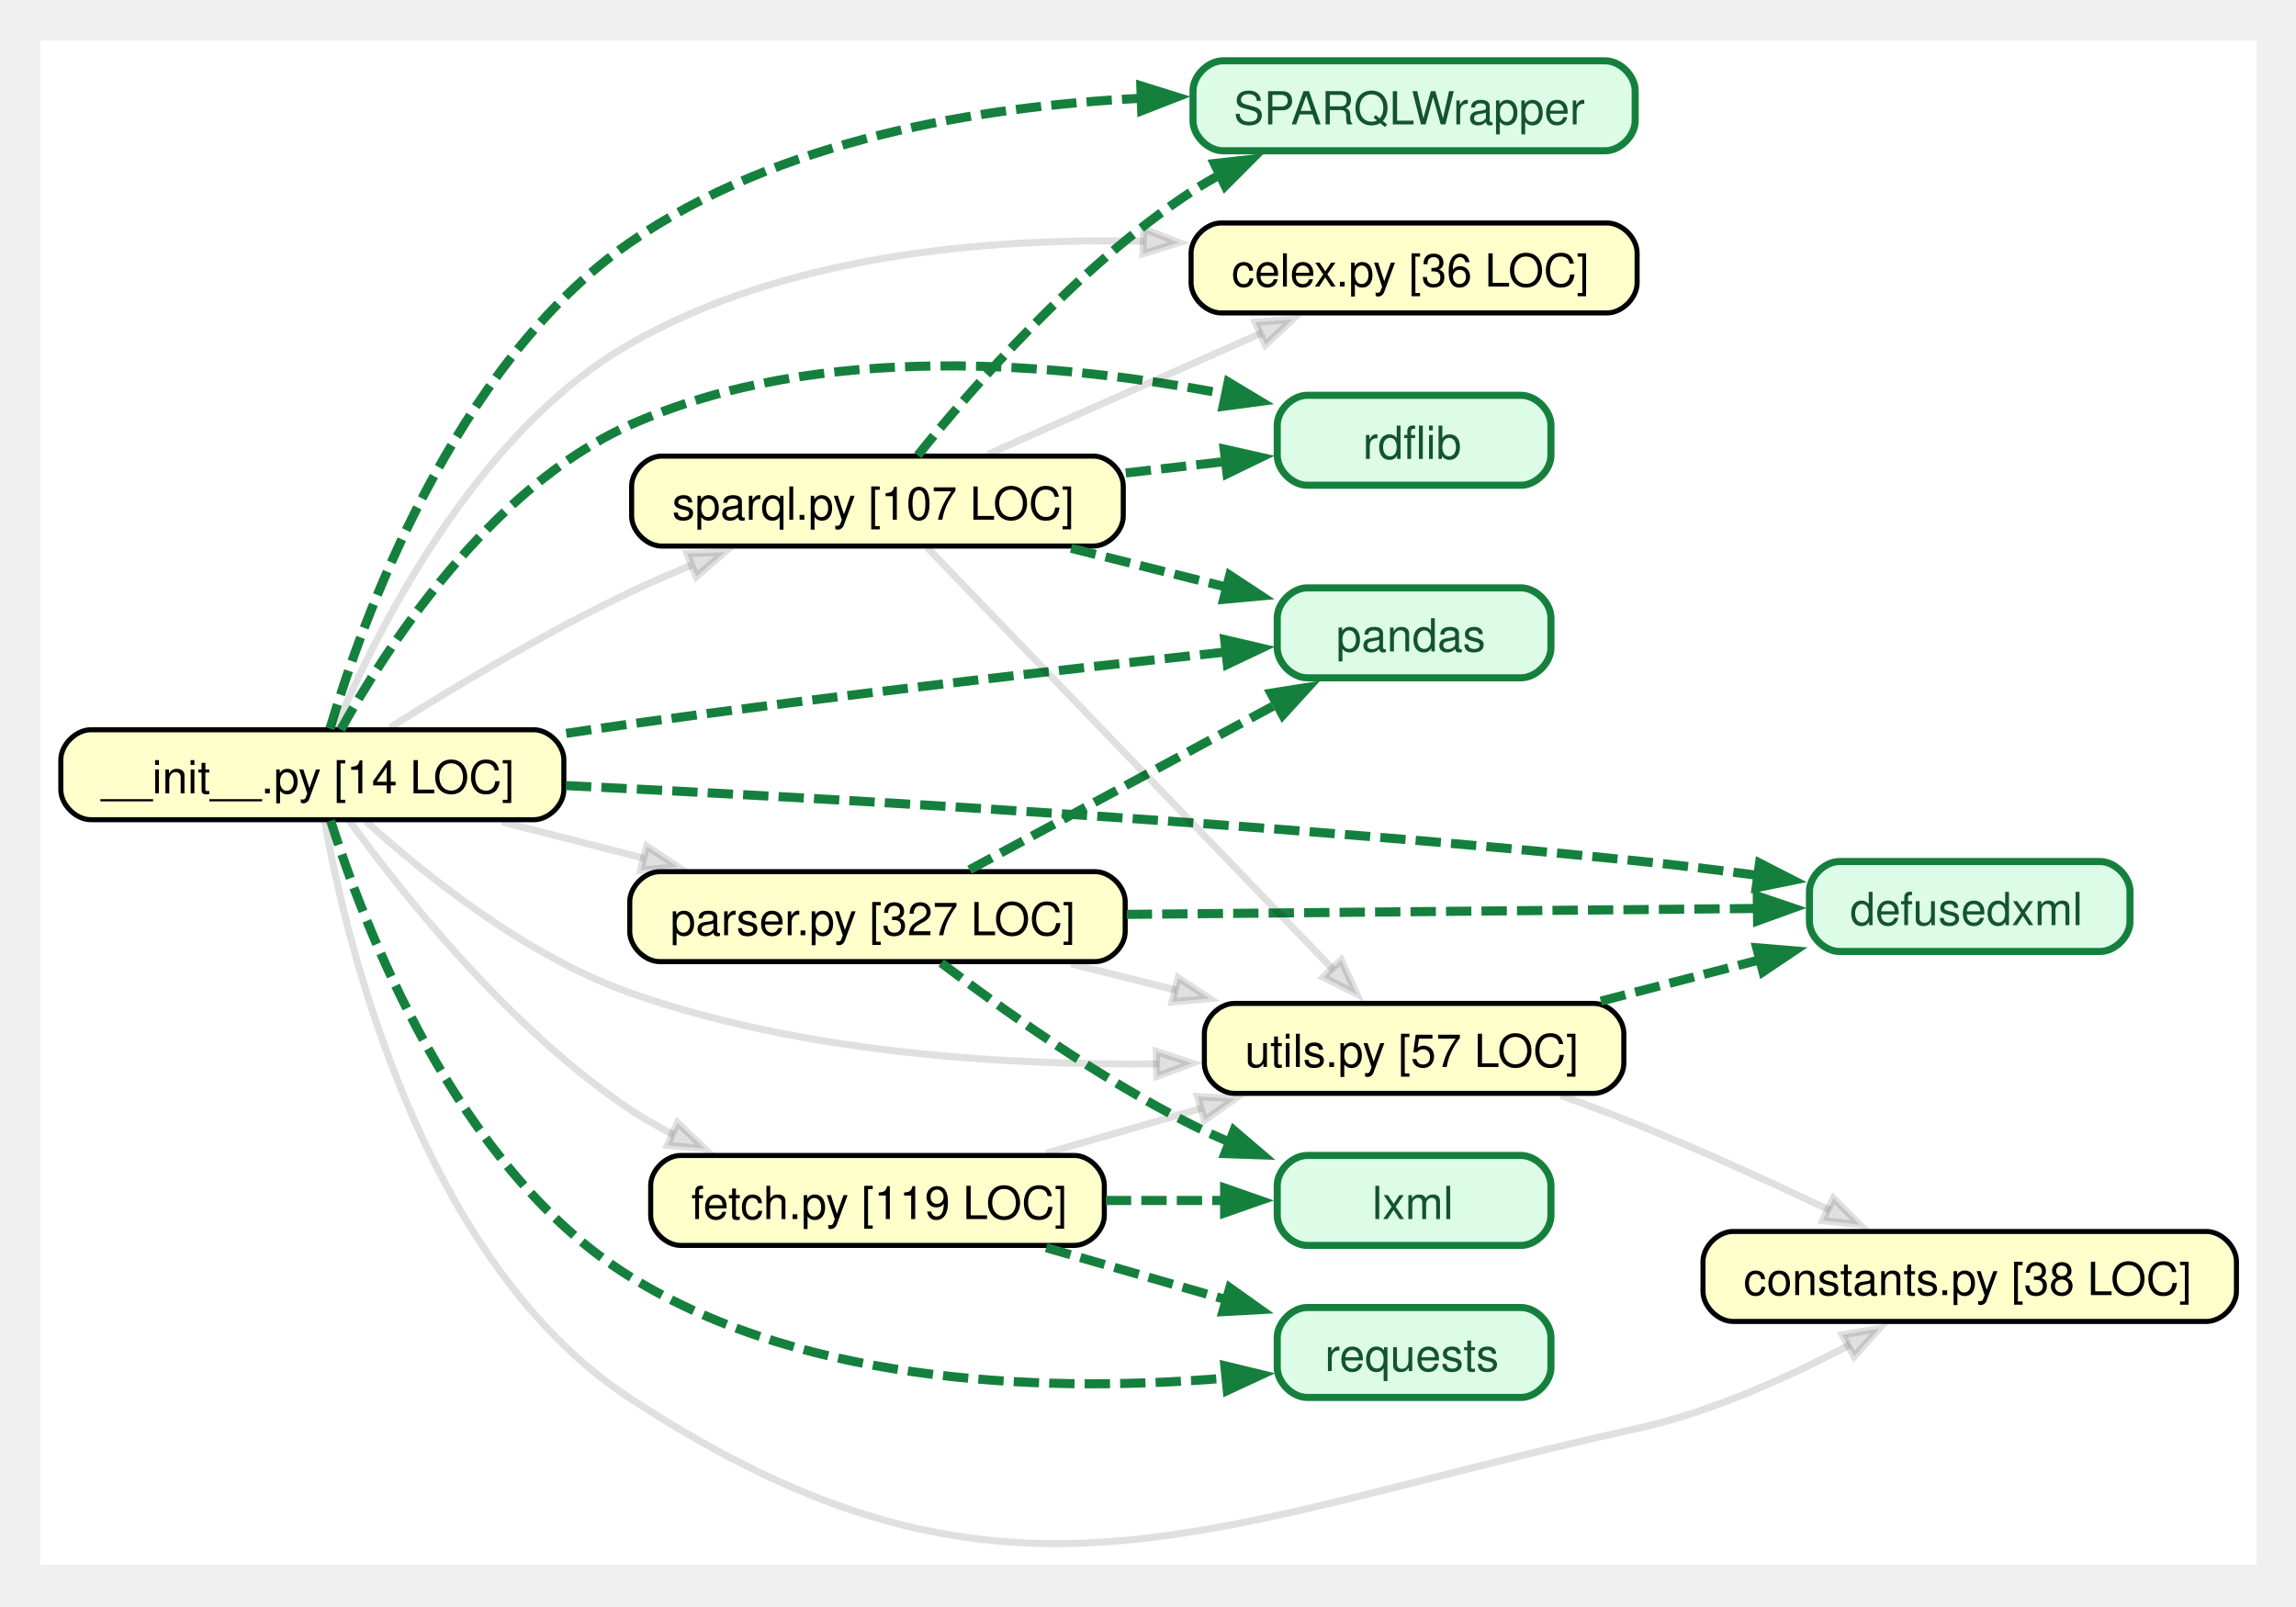
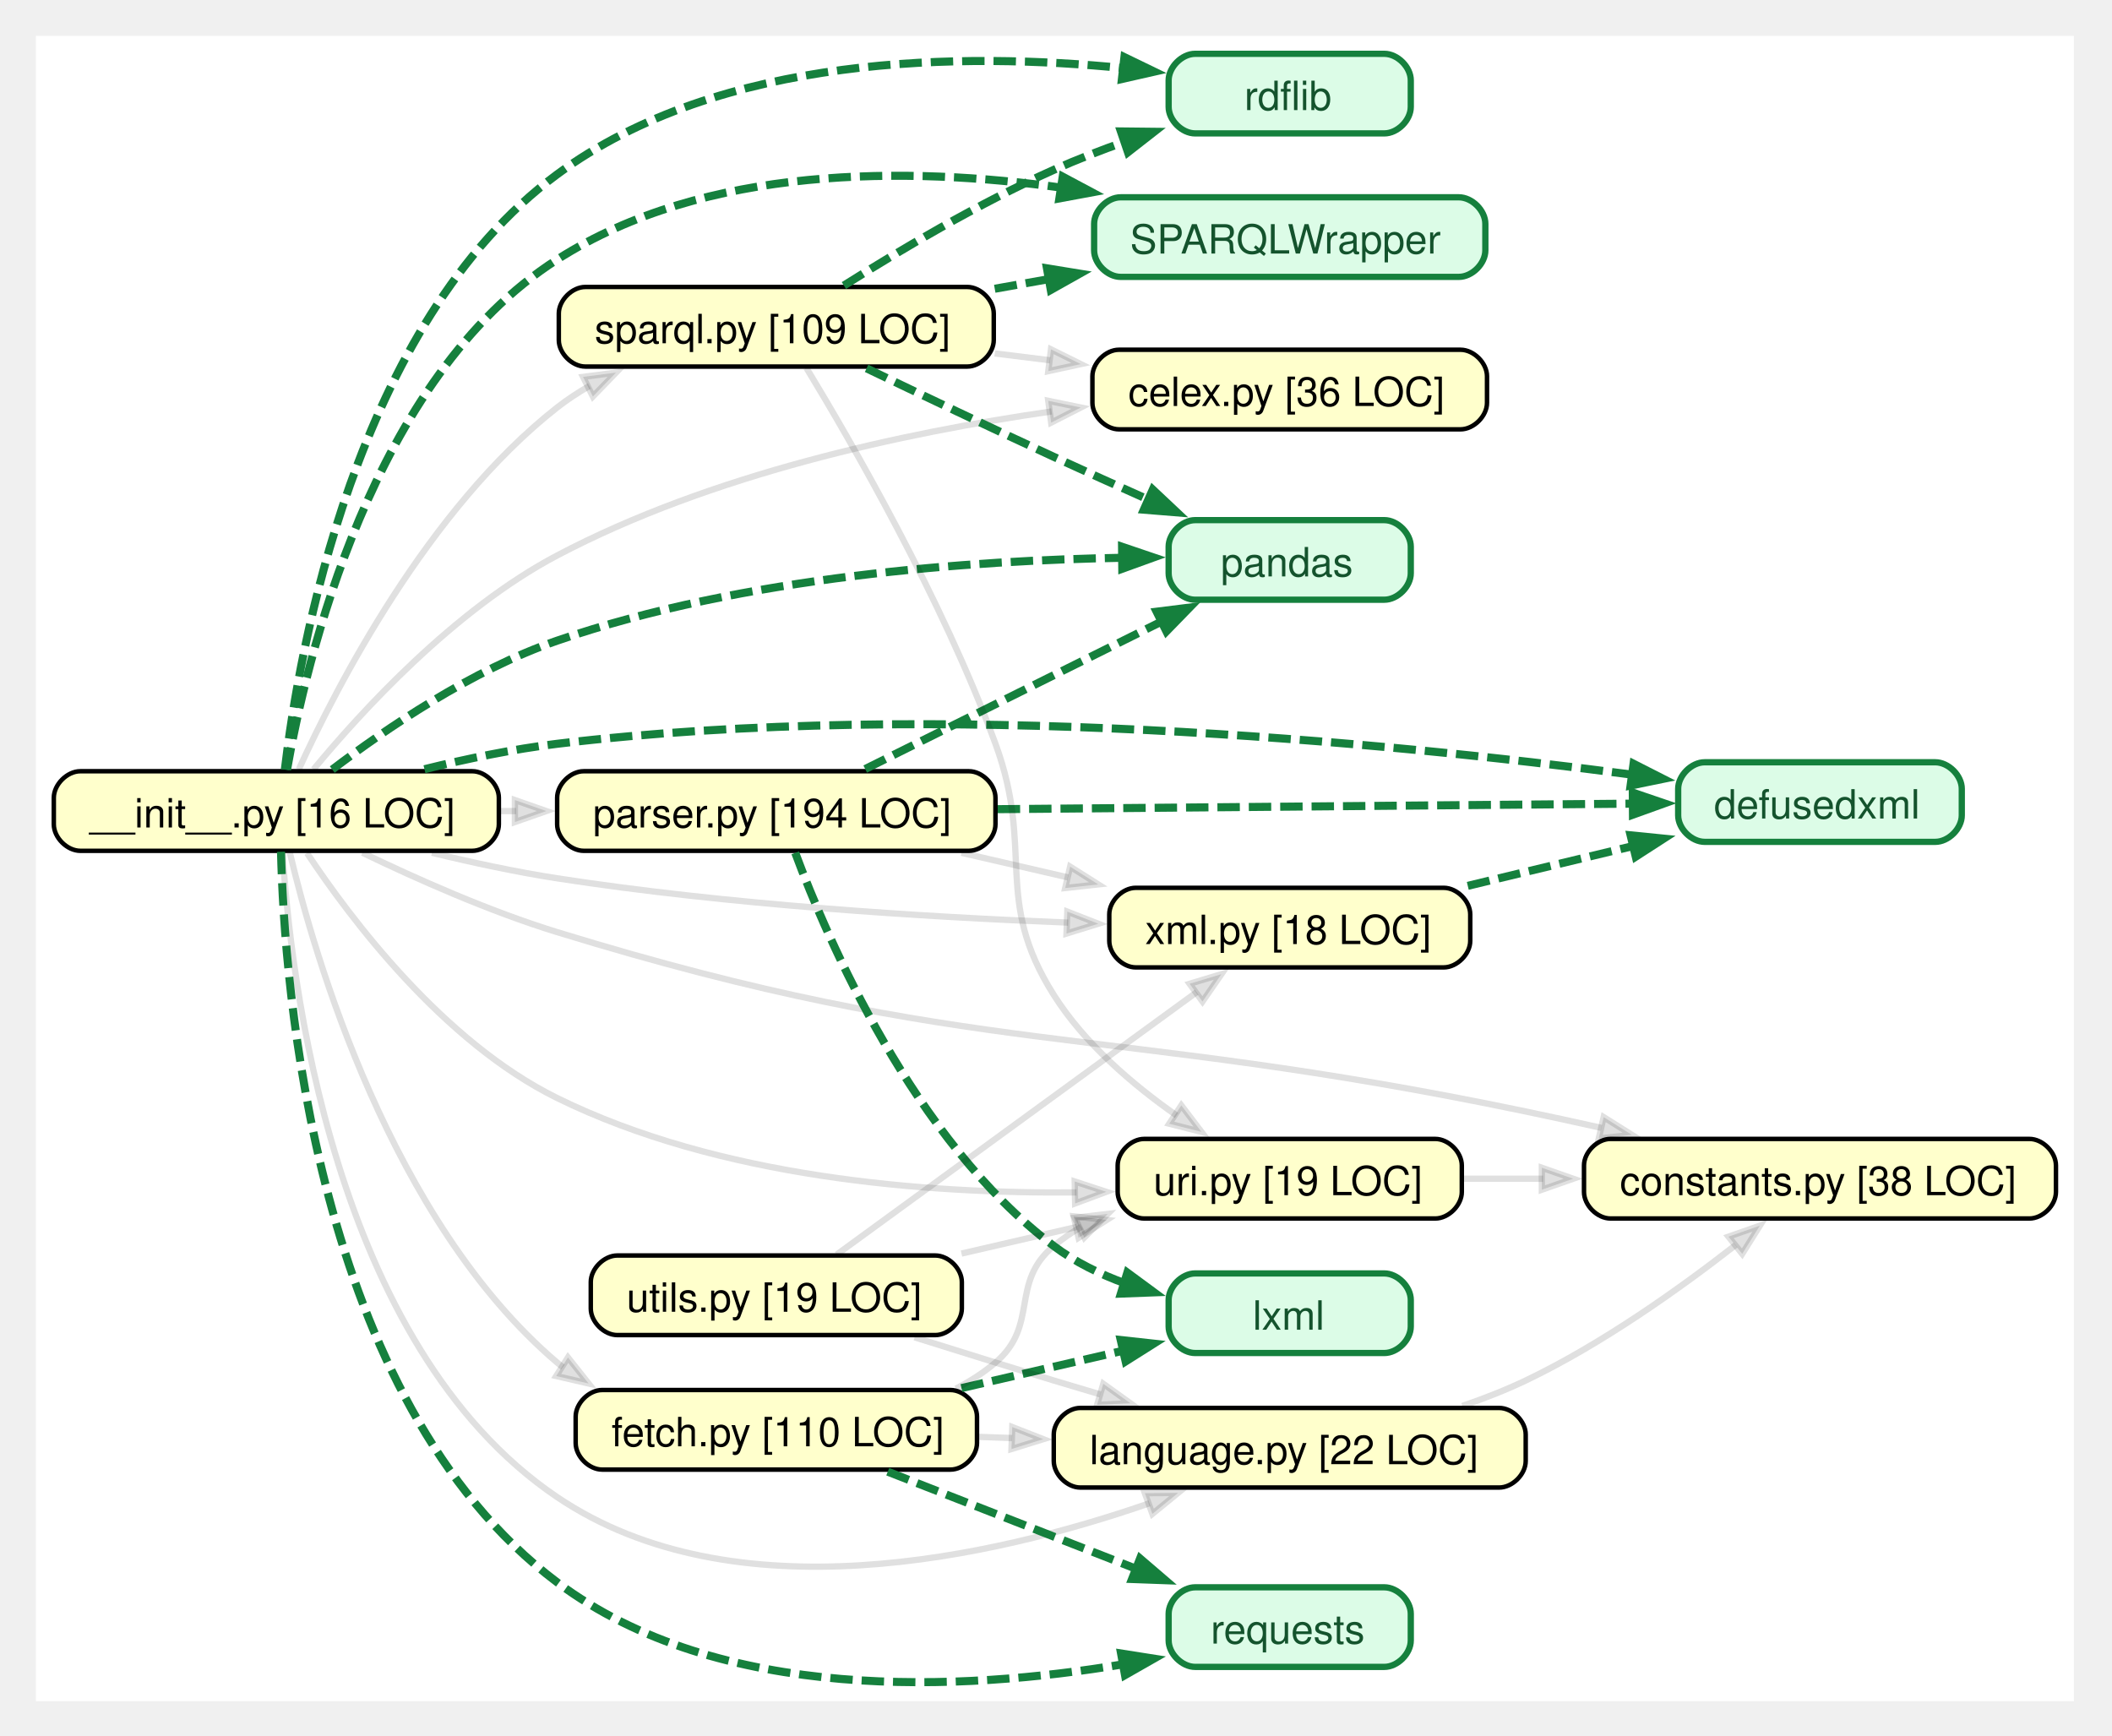
- <svg xmlns="http://www.w3.org/2000/svg" xmlns:xlink="http://www.w3.org/1999/xlink" width="453pt" height="317pt" viewBox="-8.00 -8.00 453.00 317.00">
-   <g id="graph0" class="graph" transform="scale(1 1) rotate(0) translate(4 296.75)">
-     <polygon fill="white" stroke="none" points="-4,4 -4,-296.75 433.25,-296.75 433.25,4 -4,4" />
+ <svg xmlns="http://www.w3.org/2000/svg" xmlns:xlink="http://www.w3.org/1999/xlink" width="471pt" height="387pt" viewBox="-8.00 -8.00 471.00 387.00">
+   <g id="graph0" class="graph" transform="scale(1 1) rotate(0) translate(4 367.4)">
+     <polygon fill="white" stroke="none" points="-4,4 -4,-367.4 450.5,-367.4 450.5,4 -4,4" />
    <g id="node1" class="node">
      <g id="a_node1">
-         <a xlink:title="__init__.py [14 LOC]">
-           <path fill="#ffffcc" stroke="black" d="M93.33,-160.75C93.33,-160.75 5.92,-160.75 5.92,-160.75 2.96,-160.75 0,-157.79 0,-154.83 0,-154.83 0,-148.91 0,-148.91 0,-145.96 2.96,-143 5.92,-143 5.92,-143 93.33,-143 93.33,-143 96.29,-143 99.25,-145.96 99.25,-148.91 99.25,-148.91 99.25,-154.83 99.25,-154.83 99.25,-157.79 96.29,-160.75 93.33,-160.75" />
-           <text xml:space="preserve" text-anchor="start" x="8" y="-148.2" font-family="Helvetica,sans-Serif" font-size="9.00">__init__.py [14 LOC]</text>
+         <a xlink:title="__init__.py [16 LOC]">
+           <path fill="#ffffcc" stroke="black" d="M93.33,-203.4C93.33,-203.4 5.92,-203.4 5.92,-203.4 2.96,-203.4 0,-200.44 0,-197.48 0,-197.48 0,-191.56 0,-191.56 0,-188.6 2.96,-185.65 5.92,-185.65 5.92,-185.65 93.33,-185.65 93.33,-185.65 96.29,-185.65 99.25,-188.6 99.25,-191.56 99.25,-191.56 99.25,-197.48 99.25,-197.48 99.25,-200.44 96.29,-203.4 93.33,-203.4" />
+           <text xml:space="preserve" text-anchor="start" x="8" y="-190.85" font-family="Helvetica,sans-Serif" font-size="9.00">__init__.py [16 LOC]</text>
        </a>
      </g>
    </g>
    <g id="node2" class="node">
      <g id="a_node2">
        <a xlink:href="SPARQLWrapper" xlink:title="SPARQLWrapper">
-           <path fill="#dcfce7" stroke="#15803d" stroke-width="1.4" d="M304.71,-292.75C304.71,-292.75 229.29,-292.75 229.29,-292.75 226.33,-292.75 223.38,-289.79 223.38,-286.83 223.38,-286.83 223.38,-280.91 223.38,-280.91 223.38,-277.96 226.33,-275 229.29,-275 229.29,-275 304.71,-275 304.71,-275 307.67,-275 310.62,-277.96 310.62,-280.91 310.62,-280.91 310.62,-286.83 310.62,-286.83 310.62,-289.79 307.67,-292.75 304.71,-292.75" />
-           <text xml:space="preserve" text-anchor="start" x="231.38" y="-280.2" font-family="Helvetica,sans-Serif" font-size="9.00" fill="#14532d">SPARQLWrapper</text>
+           <path fill="#dcfce7" stroke="#15803d" stroke-width="1.4" d="M313.33,-331.4C313.33,-331.4 237.92,-331.4 237.92,-331.4 234.96,-331.4 232,-328.44 232,-325.48 232,-325.48 232,-319.56 232,-319.56 232,-316.6 234.96,-313.65 237.92,-313.65 237.92,-313.65 313.33,-313.65 313.33,-313.65 316.29,-313.65 319.25,-316.6 319.25,-319.56 319.25,-319.56 319.25,-325.48 319.25,-325.48 319.25,-328.44 316.29,-331.4 313.33,-331.4" />
+           <text xml:space="preserve" text-anchor="start" x="240" y="-318.85" font-family="Helvetica,sans-Serif" font-size="9.00" fill="#14532d">SPARQLWrapper</text>
        </a>
      </g>
    </g>
    <g id="edge1" class="edge">
-       <path fill="none" stroke="#15803d" stroke-width="1.8" stroke-dasharray="5,2" d="M53.1,-160.97C59.27,-181.73 77.35,-232.64 112.25,-256.87 141.6,-277.25 181.51,-283.8 213.31,-285.36" />
-       <polygon fill="#15803d" stroke="#15803d" stroke-width="1.8" points="213.09,-287.81 220.17,-285.6 213.26,-282.91 213.09,-287.81" />
+       <path fill="none" stroke="#15803d" stroke-width="1.8" stroke-dasharray="5,2" d="M52.01,-203.73C56.15,-227.53 70.79,-291.03 112.25,-317.52 145.38,-338.69 190.57,-338.29 224.87,-333.53" />
+       <polygon fill="#15803d" stroke="#15803d" stroke-width="1.8" points="225,-335.99 231.54,-332.5 224.25,-331.15 225,-335.99" />
    </g>
    <g id="node3" class="node">
      <g id="a_node3">
        <a xlink:href="celex" xlink:title="celex.py [36 LOC]">
-           <path fill="#ffffcc" stroke="black" d="M305.08,-260.75C305.08,-260.75 228.92,-260.75 228.92,-260.75 225.96,-260.75 223,-257.79 223,-254.83 223,-254.83 223,-248.91 223,-248.91 223,-245.96 225.96,-243 228.92,-243 228.92,-243 305.08,-243 305.08,-243 308.04,-243 311,-245.96 311,-248.91 311,-248.91 311,-254.83 311,-254.83 311,-257.79 308.04,-260.75 305.08,-260.75" />
-           <text xml:space="preserve" text-anchor="start" x="231" y="-248.2" font-family="Helvetica,sans-Serif" font-size="9.00">celex.py [36 LOC]</text>
+           <path fill="#ffffcc" stroke="black" d="M313.71,-297.4C313.71,-297.4 237.54,-297.4 237.54,-297.4 234.58,-297.4 231.62,-294.44 231.62,-291.48 231.62,-291.48 231.62,-285.56 231.62,-285.56 231.62,-282.6 234.58,-279.65 237.54,-279.65 237.54,-279.65 313.71,-279.65 313.71,-279.65 316.67,-279.65 319.62,-282.6 319.62,-285.56 319.62,-285.56 319.62,-291.48 319.62,-291.48 319.62,-294.44 316.67,-297.4 313.71,-297.4" />
+           <text xml:space="preserve" text-anchor="start" x="239.62" y="-284.85" font-family="Helvetica,sans-Serif" font-size="9.00">celex.py [36 LOC]</text>
        </a>
      </g>
    </g>
    <g id="edge2" class="edge">
-       <path fill="none" stroke="#000000" stroke-width="1.4" stroke-opacity="0.122" d="M54.2,-161.04C61.8,-179.13 81.41,-219.2 112.25,-236.87 142.75,-254.35 182.32,-257.86 213.68,-257.13" />
-       <polygon fill="#000000" fill-opacity="0.122" stroke="#000000" stroke-width="1.4" stroke-opacity="0.122" points="213.68,-259.58 220.59,-256.88 213.5,-254.68 213.68,-259.58" />
+       <path fill="none" stroke="#000000" stroke-width="1.4" stroke-opacity="0.122" d="M57.91,-203.8C68.47,-216.59 89.3,-239.42 112.25,-251.52 146.53,-269.59 189.42,-278.89 222.51,-283.64" />
+       <polygon fill="#000000" fill-opacity="0.122" stroke="#000000" stroke-width="1.4" stroke-opacity="0.122" points="221.77,-286.01 229.03,-284.52 222.42,-281.15 221.77,-286.01" />
    </g>
    <g id="node4" class="node">
      <g id="a_node4">
        <a xlink:href="constants" xlink:title="constants.py [38 LOC]">
-           <path fill="#ffffcc" stroke="black" d="M423.33,-61.75C423.33,-61.75 329.92,-61.75 329.92,-61.75 326.96,-61.75 324,-58.79 324,-55.83 324,-55.83 324,-49.91 324,-49.91 324,-46.96 326.96,-44 329.92,-44 329.92,-44 423.33,-44 423.33,-44 426.29,-44 429.25,-46.96 429.25,-49.91 429.25,-49.91 429.25,-55.83 429.25,-55.83 429.25,-58.79 426.29,-61.75 423.33,-61.75" />
-           <text xml:space="preserve" text-anchor="start" x="332" y="-49.2" font-family="Helvetica,sans-Serif" font-size="9.00">constants.py [38 LOC]</text>
+           <path fill="#ffffcc" stroke="black" d="M440.58,-121.4C440.58,-121.4 347.17,-121.4 347.17,-121.4 344.21,-121.4 341.25,-118.44 341.25,-115.48 341.25,-115.48 341.25,-109.56 341.25,-109.56 341.25,-106.6 344.21,-103.65 347.17,-103.65 347.17,-103.65 440.58,-103.65 440.58,-103.65 443.54,-103.65 446.5,-106.6 446.5,-109.56 446.5,-109.56 446.5,-115.48 446.5,-115.48 446.5,-118.44 443.54,-121.4 440.58,-121.4" />
+           <text xml:space="preserve" text-anchor="start" x="349.25" y="-108.85" font-family="Helvetica,sans-Serif" font-size="9.00">constants.py [38 LOC]</text>
        </a>
      </g>
    </g>
    <g id="edge3" class="edge">
-       <path fill="none" stroke="#000000" stroke-width="1.4" stroke-opacity="0.122" d="M52.05,-142.72C56.27,-119.05 71.1,-55.85 112.25,-28.87 186.16,19.58 224.7,-3.82 311,-22.87 325.62,-26.1 340.87,-32.99 352.88,-39.35" />
-       <polygon fill="#000000" fill-opacity="0.122" stroke="#000000" stroke-width="1.4" stroke-opacity="0.122" points="351.46,-41.36 358.77,-42.59 353.82,-37.07 351.46,-41.36" />
+       <path fill="none" stroke="#000000" stroke-width="1.4" stroke-opacity="0.122" d="M68.81,-185.23C80.86,-179.41 97.18,-172.15 112.25,-167.52 205.58,-138.85 232.67,-147.45 328.25,-127.52 333.73,-126.38 339.45,-125.13 345.13,-123.86" />
+       <polygon fill="#000000" fill-opacity="0.122" stroke="#000000" stroke-width="1.4" stroke-opacity="0.122" points="345.63,-126.26 351.91,-122.32 344.54,-121.48 345.63,-126.26" />
    </g>
    <g id="node5" class="node">
      <g id="a_node5">
        <a xlink:href="defusedxml" xlink:title="defusedxml">
-           <path fill="#dcfce7" stroke="#15803d" stroke-width="1.4" d="M402.33,-134.75C402.33,-134.75 350.92,-134.75 350.92,-134.75 347.96,-134.75 345,-131.79 345,-128.83 345,-128.83 345,-122.91 345,-122.91 345,-119.96 347.96,-117 350.92,-117 350.92,-117 402.33,-117 402.33,-117 405.29,-117 408.25,-119.96 408.25,-122.91 408.25,-122.91 408.25,-128.83 408.25,-128.83 408.25,-131.79 405.29,-134.75 402.33,-134.75" />
-           <text xml:space="preserve" text-anchor="start" x="353" y="-122.2" font-family="Helvetica,sans-Serif" font-size="9.00" fill="#14532d">defusedxml</text>
+           <path fill="#dcfce7" stroke="#15803d" stroke-width="1.4" d="M419.58,-205.4C419.58,-205.4 368.17,-205.4 368.17,-205.4 365.21,-205.4 362.25,-202.44 362.25,-199.48 362.25,-199.48 362.25,-193.56 362.25,-193.56 362.25,-190.6 365.21,-187.65 368.17,-187.65 368.17,-187.65 419.58,-187.65 419.58,-187.65 422.54,-187.65 425.5,-190.6 425.5,-193.56 425.5,-193.56 425.5,-199.48 425.5,-199.48 425.5,-202.44 422.54,-205.4 419.58,-205.4" />
+           <text xml:space="preserve" text-anchor="start" x="370.25" y="-192.85" font-family="Helvetica,sans-Serif" font-size="9.00" fill="#14532d">defusedxml</text>
        </a>
      </g>
    </g>
    <g id="edge4" class="edge">
-       <path fill="none" stroke="#15803d" stroke-width="1.8" stroke-dasharray="5,2" d="M99.66,-149.74C152.07,-147.22 237.54,-142.38 311,-134.87 318.77,-134.08 327.05,-133.06 334.99,-131.99" />
-       <polygon fill="#15803d" stroke="#15803d" stroke-width="1.8" points="335.16,-134.44 341.76,-131.06 334.49,-129.59 335.16,-134.44" />
+       <path fill="none" stroke="#15803d" stroke-width="1.8" stroke-dasharray="5,2" d="M82.66,-203.85C92.11,-206.19 102.52,-208.35 112.25,-209.52 197.22,-219.71 297.54,-209.83 352.26,-202.6" />
+       <polygon fill="#15803d" stroke="#15803d" stroke-width="1.8" points="352.3,-205.06 358.91,-201.7 351.64,-200.21 352.3,-205.06" />
    </g>
    <g id="node6" class="node">
      <g id="a_node6">
-         <a xlink:href="fetch" xlink:title="fetch.py [119 LOC]">
-           <path fill="#ffffcc" stroke="black" d="M199.96,-76.75C199.96,-76.75 122.29,-76.75 122.29,-76.75 119.33,-76.75 116.38,-73.79 116.38,-70.83 116.38,-70.83 116.38,-64.91 116.38,-64.91 116.38,-61.96 119.33,-59 122.29,-59 122.29,-59 199.96,-59 199.96,-59 202.92,-59 205.88,-61.96 205.88,-64.91 205.88,-64.91 205.88,-70.83 205.88,-70.83 205.88,-73.79 202.92,-76.75 199.96,-76.75" />
-           <text xml:space="preserve" text-anchor="start" x="124.38" y="-64.2" font-family="Helvetica,sans-Serif" font-size="9.00">fetch.py [119 LOC]</text>
+         <a xlink:href="fetch" xlink:title="fetch.py [110 LOC]">
+           <path fill="#ffffcc" stroke="black" d="M199.96,-65.4C199.96,-65.4 122.29,-65.4 122.29,-65.4 119.33,-65.4 116.38,-62.44 116.38,-59.48 116.38,-59.48 116.38,-53.56 116.38,-53.56 116.38,-50.6 119.33,-47.65 122.29,-47.65 122.29,-47.65 199.96,-47.65 199.96,-47.65 202.92,-47.65 205.88,-50.6 205.88,-53.56 205.88,-53.56 205.88,-59.48 205.88,-59.48 205.88,-62.44 202.92,-65.4 199.96,-65.4" />
+           <text xml:space="preserve" text-anchor="start" x="124.38" y="-52.85" font-family="Helvetica,sans-Serif" font-size="9.00">fetch.py [110 LOC]</text>
        </a>
      </g>
    </g>
    <g id="edge5" class="edge">
-       <path fill="none" stroke="#000000" stroke-width="1.4" stroke-opacity="0.122" d="M56.82,-142.95C66.93,-128.99 88.28,-101.91 112.25,-85.87 114.96,-84.06 117.87,-82.4 120.87,-80.89" />
-       <polygon fill="#000000" fill-opacity="0.122" stroke="#000000" stroke-width="1.4" stroke-opacity="0.122" points="121.68,-83.21 127.03,-78.08 119.65,-78.75 121.68,-83.21" />
+       <path fill="none" stroke="#000000" stroke-width="1.4" stroke-opacity="0.122" d="M52.63,-185.27C58.04,-162.45 75.14,-103.1 112.25,-71.52 112.66,-71.17 113.09,-70.82 113.52,-70.49" />
+       <polygon fill="#000000" fill-opacity="0.122" stroke="#000000" stroke-width="1.4" stroke-opacity="0.122" points="114.66,-72.66 119.27,-66.85 112.04,-68.52 114.66,-72.66" />
+     </g>
+     <g id="node7" class="node">
+       <g id="a_node7">
+         <a xlink:href="language" xlink:title="language.py [22 LOC]">
+           <path fill="#ffffcc" stroke="black" d="M322.33,-61.4C322.33,-61.4 228.92,-61.4 228.92,-61.4 225.96,-61.4 223,-58.44 223,-55.48 223,-55.48 223,-49.56 223,-49.56 223,-46.6 225.96,-43.65 228.92,-43.65 228.92,-43.65 322.33,-43.65 322.33,-43.65 325.29,-43.65 328.25,-46.6 328.25,-49.56 328.25,-49.56 328.25,-55.48 328.25,-55.48 328.25,-58.44 325.29,-61.4 322.33,-61.4" />
+           <text xml:space="preserve" text-anchor="start" x="231" y="-48.85" font-family="Helvetica,sans-Serif" font-size="9.00">language.py [22 LOC]</text>
+         </a>
+       </g>
+     </g>
+     <g id="edge6" class="edge">
+       <path fill="none" stroke="#000000" stroke-width="1.4" stroke-opacity="0.122" d="M51,-185.53C52.69,-158.13 61.94,-75.5 112.25,-41.52 151.65,-14.92 209.39,-28.03 244.35,-40.15" />
+       <polygon fill="#000000" fill-opacity="0.122" stroke="#000000" stroke-width="1.4" stroke-opacity="0.122" points="243.32,-42.38 250.73,-42.46 244.99,-37.77 243.32,-42.38" />
+     </g>
+     <g id="node9" class="node">
+       <g id="a_node9">
+         <a xlink:href="pandas" xlink:title="pandas">
+           <path fill="#dcfce7" stroke="#15803d" stroke-width="1.4" d="M296.71,-259.4C296.71,-259.4 254.54,-259.4 254.54,-259.4 251.58,-259.4 248.62,-256.44 248.62,-253.48 248.62,-253.48 248.62,-247.56 248.62,-247.56 248.62,-244.6 251.58,-241.65 254.54,-241.65 254.54,-241.65 296.71,-241.65 296.71,-241.65 299.67,-241.65 302.62,-244.6 302.62,-247.56 302.62,-247.56 302.62,-253.48 302.62,-253.48 302.62,-256.44 299.67,-259.4 296.71,-259.4" />
+           <text xml:space="preserve" text-anchor="start" x="260.25" y="-246.85" font-family="Helvetica,sans-Serif" font-size="9.00" fill="#14532d">pandas</text>
+         </a>
+       </g>
+     </g>
+     <g id="edge7" class="edge">
+       <path fill="none" stroke="#15803d" stroke-width="1.8" stroke-dasharray="5,2" d="M62.1,-203.78C73.92,-212.77 93.23,-225.98 112.25,-232.52 153.99,-246.89 204.99,-250.44 238.57,-251.01" />
+       <polygon fill="#15803d" stroke="#15803d" stroke-width="1.8" points="238.23,-253.46 245.25,-251.08 238.28,-248.56 238.23,-253.46" />
+     </g>
+     <g id="node10" class="node">
+       <g id="a_node10">
+         <a xlink:href="parser" xlink:title="parser.py [194 LOC]">
+           <path fill="#ffffcc" stroke="black" d="M204.08,-203.4C204.08,-203.4 118.17,-203.4 118.17,-203.4 115.21,-203.4 112.25,-200.44 112.25,-197.48 112.25,-197.48 112.25,-191.56 112.25,-191.56 112.25,-188.6 115.21,-185.65 118.17,-185.65 118.17,-185.65 204.08,-185.65 204.08,-185.65 207.04,-185.65 210,-188.6 210,-191.56 210,-191.56 210,-197.48 210,-197.48 210,-200.44 207.04,-203.4 204.08,-203.4" />
+           <text xml:space="preserve" text-anchor="start" x="120.25" y="-190.85" font-family="Helvetica,sans-Serif" font-size="9.00">parser.py [194 LOC]</text>
+         </a>
+       </g>
+     </g>
+     <g id="edge8" class="edge">
+       <path fill="none" stroke="#000000" stroke-width="1.4" stroke-opacity="0.122" d="M99.61,-194.52C100.76,-194.52 101.92,-194.52 103.08,-194.52" />
+       <polygon fill="#000000" fill-opacity="0.122" stroke="#000000" stroke-width="1.4" stroke-opacity="0.122" points="102.83,-196.97 109.83,-194.52 102.83,-192.07 102.83,-196.97" />
+     </g>
+     <g id="node11" class="node">
+       <g id="a_node11">
+         <a xlink:href="rdflib" xlink:title="rdflib">
+           <path fill="#dcfce7" stroke="#15803d" stroke-width="1.4" d="M296.71,-363.4C296.71,-363.4 254.54,-363.4 254.54,-363.4 251.58,-363.4 248.62,-360.44 248.62,-357.48 248.62,-357.48 248.62,-351.56 248.62,-351.56 248.62,-348.6 251.58,-345.65 254.54,-345.65 254.54,-345.65 296.71,-345.65 296.71,-345.65 299.67,-345.65 302.62,-348.6 302.62,-351.56 302.62,-351.56 302.62,-357.48 302.62,-357.48 302.62,-360.44 299.67,-363.4 296.71,-363.4" />
+           <text xml:space="preserve" text-anchor="start" x="265.5" y="-350.85" font-family="Helvetica,sans-Serif" font-size="9.00" fill="#14532d">rdflib</text>
+         </a>
+       </g>
+     </g>
+     <g id="edge9" class="edge">
+       <path fill="none" stroke="#15803d" stroke-width="1.8" stroke-dasharray="5,2" d="M51.52,-203.75C54.58,-229.63 67.06,-303.16 112.25,-336.52 148.75,-363.47 203.03,-363.77 238.63,-360.2" />
+       <polygon fill="#15803d" stroke="#15803d" stroke-width="1.8" points="238.76,-362.65 245.43,-359.42 238.2,-357.78 238.76,-362.65" />
+     </g>
+     <g id="node12" class="node">
+       <g id="a_node12">
+         <a xlink:href="requests" xlink:title="requests">
+           <path fill="#dcfce7" stroke="#15803d" stroke-width="1.4" d="M296.71,-21.4C296.71,-21.4 254.54,-21.4 254.54,-21.4 251.58,-21.4 248.62,-18.44 248.62,-15.48 248.62,-15.48 248.62,-9.56 248.62,-9.56 248.62,-6.6 251.58,-3.65 254.54,-3.65 254.54,-3.65 296.71,-3.65 296.71,-3.65 299.67,-3.65 302.62,-6.6 302.62,-9.56 302.62,-9.56 302.62,-15.48 302.62,-15.48 302.62,-18.44 299.67,-21.4 296.71,-21.4" />
+           <text xml:space="preserve" text-anchor="start" x="258" y="-8.85" font-family="Helvetica,sans-Serif" font-size="9.00" fill="#14532d">requests</text>
+         </a>
+       </g>
+     </g>
+     <g id="edge10" class="edge">
+       <path fill="none" stroke="#15803d" stroke-width="1.8" stroke-dasharray="5,2" d="M50.67,-185.44C51.38,-156.09 57.97,-63.28 112.25,-22.52 148.38,4.61 202.75,1.74 238.47,-4.23" />
+       <polygon fill="#15803d" stroke="#15803d" stroke-width="1.8" points="238.01,-6.64 245.33,-5.49 238.89,-1.82 238.01,-6.64" />
+     </g>
+     <g id="node13" class="node">
+       <g id="a_node13">
+         <a xlink:href="sparql" xlink:title="sparql.py [109 LOC]">
+           <path fill="#ffffcc" stroke="black" d="M203.71,-311.4C203.71,-311.4 118.54,-311.4 118.54,-311.4 115.58,-311.4 112.62,-308.44 112.62,-305.48 112.62,-305.48 112.62,-299.56 112.62,-299.56 112.62,-296.6 115.58,-293.65 118.54,-293.65 118.54,-293.65 203.71,-293.65 203.71,-293.65 206.67,-293.65 209.62,-296.6 209.62,-299.56 209.62,-299.56 209.62,-305.48 209.62,-305.48 209.62,-308.44 206.67,-311.4 203.71,-311.4" />
+           <text xml:space="preserve" text-anchor="start" x="120.62" y="-298.85" font-family="Helvetica,sans-Serif" font-size="9.00">sparql.py [109 LOC]</text>
+         </a>
+       </g>
+     </g>
+     <g id="edge11" class="edge">
+       <path fill="none" stroke="#000000" stroke-width="1.4" stroke-opacity="0.122" d="M54.63,-203.81C62.86,-221.86 83.34,-261.85 112.25,-284.52 114.49,-286.27 116.91,-287.87 119.44,-289.32" />
+       <polygon fill="#000000" fill-opacity="0.122" stroke="#000000" stroke-width="1.4" stroke-opacity="0.122" points="118.03,-291.35 125.38,-292.3 120.22,-286.97 118.03,-291.35" />
+     </g>
+     <g id="node14" class="node">
+       <g id="a_node14">
+         <a xlink:href="uri" xlink:title="uri.py [19 LOC]">
+           <path fill="#ffffcc" stroke="black" d="M308.08,-121.4C308.08,-121.4 243.17,-121.4 243.17,-121.4 240.21,-121.4 237.25,-118.44 237.25,-115.48 237.25,-115.48 237.25,-109.56 237.25,-109.56 237.25,-106.6 240.21,-103.65 243.17,-103.65 243.17,-103.65 308.08,-103.65 308.08,-103.65 311.04,-103.65 314,-106.6 314,-109.56 314,-109.56 314,-115.48 314,-115.48 314,-118.44 311.04,-121.4 308.08,-121.4" />
+           <text xml:space="preserve" text-anchor="start" x="245.25" y="-108.85" font-family="Helvetica,sans-Serif" font-size="9.00">uri.py [19 LOC]</text>
+         </a>
+       </g>
+     </g>
+     <g id="edge12" class="edge">
+       <path fill="none" stroke="#000000" stroke-width="1.4" stroke-opacity="0.122" d="M56.46,-185.16C66.09,-170.63 86.79,-143.05 112.25,-130.52 148.34,-112.76 194.28,-109.15 228.08,-109.47" />
+       <polygon fill="#000000" fill-opacity="0.122" stroke="#000000" stroke-width="1.4" stroke-opacity="0.122" points="227.67,-111.91 234.71,-109.6 227.76,-107.01 227.67,-111.91" />
+     </g>
+     <g id="node16" class="node">
+       <g id="a_node16">
+         <a xlink:href="xml" xlink:title="xml.py [18 LOC]">
+           <path fill="#ffffcc" stroke="black" d="M309.96,-177.4C309.96,-177.4 241.29,-177.4 241.29,-177.4 238.33,-177.4 235.38,-174.44 235.38,-171.48 235.38,-171.48 235.38,-165.56 235.38,-165.56 235.38,-162.6 238.33,-159.65 241.29,-159.65 241.29,-159.65 309.96,-159.65 309.96,-159.65 312.92,-159.65 315.88,-162.6 315.88,-165.56 315.88,-165.56 315.88,-171.48 315.88,-171.48 315.88,-174.44 312.92,-177.4 309.96,-177.4" />
+           <text xml:space="preserve" text-anchor="start" x="243.38" y="-164.85" font-family="Helvetica,sans-Serif" font-size="9.00">xml.py [18 LOC]</text>
+         </a>
+       </g>
+     </g>
+     <g id="edge13" class="edge">
+       <path fill="none" stroke="#000000" stroke-width="1.4" stroke-opacity="0.122" d="M84.32,-185.22C93.33,-183.03 103.11,-180.93 112.25,-179.52 150.28,-173.65 193.8,-170.91 226.21,-169.64" />
+       <polygon fill="#000000" fill-opacity="0.122" stroke="#000000" stroke-width="1.4" stroke-opacity="0.122" points="226.02,-172.09 232.93,-169.39 225.84,-167.2 226.02,-172.09" />
+     </g>
+     <g id="edge14" class="edge">
+       <path fill="none" stroke="#000000" stroke-width="1.4" stroke-opacity="0.122" d="M206.27,-54.95C208.72,-54.86 211.21,-54.78 213.71,-54.69" />
+       <polygon fill="#000000" fill-opacity="0.122" stroke="#000000" stroke-width="1.4" stroke-opacity="0.122" points="213.75,-57.14 220.66,-54.44 213.57,-52.24 213.75,-57.14" />
    </g>
    <g id="node8" class="node">
      <g id="a_node8">
-         <a xlink:href="pandas" xlink:title="pandas">
-           <path fill="#dcfce7" stroke="#15803d" stroke-width="1.4" d="M288.08,-188.75C288.08,-188.75 245.92,-188.75 245.92,-188.75 242.96,-188.75 240,-185.79 240,-182.83 240,-182.83 240,-176.91 240,-176.91 240,-173.96 242.96,-171 245.92,-171 245.92,-171 288.08,-171 288.08,-171 291.04,-171 294,-173.96 294,-176.91 294,-176.91 294,-182.83 294,-182.83 294,-185.79 291.04,-188.75 288.08,-188.75" />
-           <text xml:space="preserve" text-anchor="start" x="251.62" y="-176.2" font-family="Helvetica,sans-Serif" font-size="9.00" fill="#14532d">pandas</text>
-         </a>
-       </g>
-     </g>
-     <g id="edge6" class="edge">
-       <path fill="none" stroke="#15803d" stroke-width="1.8" stroke-dasharray="5,2" d="M99.71,-160.04C103.94,-160.68 108.17,-161.3 112.25,-161.87 152.48,-167.49 198.8,-172.75 229.99,-176.11" />
-       <polygon fill="#15803d" stroke="#15803d" stroke-width="1.8" points="229.63,-178.54 236.86,-176.85 230.16,-173.67 229.63,-178.54" />
-     </g>
-     <g id="node9" class="node">
-       <g id="a_node9">
-         <a xlink:href="parser" xlink:title="parser.py [327 LOC]">
-           <path fill="#ffffcc" stroke="black" d="M204.08,-132.75C204.08,-132.75 118.17,-132.75 118.17,-132.75 115.21,-132.75 112.25,-129.79 112.25,-126.83 112.25,-126.83 112.25,-120.91 112.25,-120.91 112.25,-117.96 115.21,-115 118.17,-115 118.17,-115 204.08,-115 204.08,-115 207.04,-115 210,-117.96 210,-120.91 210,-120.91 210,-126.83 210,-126.83 210,-129.79 207.04,-132.75 204.08,-132.75" />
-           <text xml:space="preserve" text-anchor="start" x="120.25" y="-120.2" font-family="Helvetica,sans-Serif" font-size="9.00">parser.py [327 LOC]</text>
-         </a>
-       </g>
-     </g>
-     <g id="edge7" class="edge">
-       <path fill="none" stroke="#000000" stroke-width="1.4" stroke-opacity="0.122" d="M87.09,-142.55C96.04,-140.26 105.74,-137.78 115.05,-135.4" />
-       <polygon fill="#000000" fill-opacity="0.122" stroke="#000000" stroke-width="1.4" stroke-opacity="0.122" points="115.59,-137.79 121.77,-133.68 114.38,-133.04 115.59,-137.79" />
-     </g>
-     <g id="node10" class="node">
-       <g id="a_node10">
-         <a xlink:href="rdflib" xlink:title="rdflib">
-           <path fill="#dcfce7" stroke="#15803d" stroke-width="1.4" d="M288.08,-226.75C288.08,-226.75 245.92,-226.75 245.92,-226.75 242.96,-226.75 240,-223.79 240,-220.83 240,-220.83 240,-214.91 240,-214.91 240,-211.96 242.96,-209 245.92,-209 245.92,-209 288.08,-209 288.08,-209 291.04,-209 294,-211.96 294,-214.91 294,-214.91 294,-220.83 294,-220.83 294,-223.79 291.04,-226.75 288.08,-226.75" />
-           <text xml:space="preserve" text-anchor="start" x="256.88" y="-214.2" font-family="Helvetica,sans-Serif" font-size="9.00" fill="#14532d">rdflib</text>
-         </a>
-       </g>
-     </g>
-     <g id="edge8" class="edge">
-       <path fill="none" stroke="#15803d" stroke-width="1.8" stroke-dasharray="5,2" d="M55.25,-160.78C63.94,-176.44 84.4,-208.4 112.25,-220.87 149.68,-237.63 197.55,-233.2 229.85,-226.97" />
-       <polygon fill="#15803d" stroke="#15803d" stroke-width="1.8" points="230.32,-229.37 236.68,-225.55 229.33,-224.58 230.32,-229.37" />
-     </g>
-     <g id="node11" class="node">
-       <g id="a_node11">
-         <a xlink:href="requests" xlink:title="requests">
-           <path fill="#dcfce7" stroke="#15803d" stroke-width="1.4" d="M288.08,-46.75C288.08,-46.75 245.92,-46.75 245.92,-46.75 242.96,-46.75 240,-43.79 240,-40.83 240,-40.83 240,-34.91 240,-34.91 240,-31.96 242.96,-29 245.92,-29 245.92,-29 288.08,-29 288.08,-29 291.04,-29 294,-31.96 294,-34.91 294,-34.91 294,-40.83 294,-40.83 294,-43.79 291.04,-46.75 288.08,-46.75" />
-           <text xml:space="preserve" text-anchor="start" x="249.38" y="-34.2" font-family="Helvetica,sans-Serif" font-size="9.00" fill="#14532d">requests</text>
-         </a>
-       </g>
-     </g>
-     <g id="edge9" class="edge">
-       <path fill="none" stroke="#15803d" stroke-width="1.8" stroke-dasharray="5,2" d="M53.24,-142.8C59.59,-122.64 77.85,-74.23 112.25,-52.87 147.82,-30.79 197.17,-30.06 230.28,-32.85" />
-       <polygon fill="#15803d" stroke="#15803d" stroke-width="1.8" points="229.66,-35.25 236.87,-33.5 230.14,-30.38 229.66,-35.25" />
-     </g>
-     <g id="node12" class="node">
-       <g id="a_node12">
-         <a xlink:href="sparql" xlink:title="sparql.py [107 LOC]">
-           <path fill="#ffffcc" stroke="black" d="M203.71,-214.75C203.71,-214.75 118.54,-214.75 118.54,-214.75 115.58,-214.75 112.62,-211.79 112.62,-208.83 112.62,-208.83 112.62,-202.91 112.62,-202.91 112.62,-199.96 115.58,-197 118.54,-197 118.54,-197 203.71,-197 203.71,-197 206.67,-197 209.62,-199.96 209.62,-202.91 209.62,-202.91 209.62,-208.83 209.62,-208.83 209.62,-211.79 206.67,-214.75 203.71,-214.75" />
-           <text xml:space="preserve" text-anchor="start" x="120.62" y="-202.2" font-family="Helvetica,sans-Serif" font-size="9.00">sparql.py [107 LOC]</text>
-         </a>
-       </g>
-     </g>
-     <g id="edge10" class="edge">
-       <path fill="none" stroke="#000000" stroke-width="1.4" stroke-opacity="0.122" d="M64.94,-161.17C77.19,-168.9 95.47,-179.89 112.25,-187.87 116.15,-189.73 120.3,-191.53 124.47,-193.23" />
-       <polygon fill="#000000" fill-opacity="0.122" stroke="#000000" stroke-width="1.4" stroke-opacity="0.122" points="123.57,-195.51 130.98,-195.79 125.36,-190.95 123.57,-195.51" />
-     </g>
-     <g id="node13" class="node">
-       <g id="a_node13">
-         <a xlink:href="utils" xlink:title="utils.py [57 LOC]">
-           <path fill="#ffffcc" stroke="black" d="M302.46,-106.75C302.46,-106.75 231.54,-106.75 231.54,-106.75 228.58,-106.75 225.62,-103.79 225.62,-100.83 225.62,-100.83 225.62,-94.91 225.62,-94.91 225.62,-91.96 228.58,-89 231.54,-89 231.54,-89 302.46,-89 302.46,-89 305.42,-89 308.38,-91.96 308.38,-94.91 308.38,-94.91 308.38,-100.83 308.38,-100.83 308.38,-103.79 305.42,-106.75 302.46,-106.75" />
-           <text xml:space="preserve" text-anchor="start" x="233.62" y="-94.2" font-family="Helvetica,sans-Serif" font-size="9.00">utils.py [57 LOC]</text>
-         </a>
-       </g>
-     </g>
-     <g id="edge11" class="edge">
-       <path fill="none" stroke="#000000" stroke-width="1.4" stroke-opacity="0.122" d="M60.14,-142.72C71.51,-132.42 91.59,-116.19 112.25,-108.87 145.66,-97.04 185.64,-94.51 216.46,-94.82" />
-       <polygon fill="#000000" fill-opacity="0.122" stroke="#000000" stroke-width="1.4" stroke-opacity="0.122" points="216.14,-97.26 223.19,-94.95 216.24,-92.36 216.14,-97.26" />
-     </g>
-     <g id="node7" class="node">
-       <g id="a_node7">
        <a xlink:href="lxml" xlink:title="lxml">
-           <path fill="#dcfce7" stroke="#15803d" stroke-width="1.4" d="M288.08,-76.75C288.08,-76.75 245.92,-76.75 245.92,-76.75 242.96,-76.75 240,-73.79 240,-70.83 240,-70.83 240,-64.91 240,-64.91 240,-61.96 242.96,-59 245.92,-59 245.92,-59 288.08,-59 288.08,-59 291.04,-59 294,-61.96 294,-64.91 294,-64.91 294,-70.83 294,-70.83 294,-73.79 291.04,-76.75 288.08,-76.75" />
-           <text xml:space="preserve" text-anchor="start" x="258.75" y="-64.2" font-family="Helvetica,sans-Serif" font-size="9.00" fill="#14532d">lxml</text>
-         </a>
-       </g>
-     </g>
-     <g id="edge12" class="edge">
-       <path fill="none" stroke="#15803d" stroke-width="1.8" stroke-dasharray="5,2" d="M206.18,-67.87C214.02,-67.87 222.11,-67.87 229.71,-67.87" />
-       <polygon fill="#15803d" stroke="#15803d" stroke-width="1.8" points="229.62,-70.32 236.62,-67.87 229.62,-65.42 229.62,-70.32" />
-     </g>
-     <g id="edge13" class="edge">
-       <path fill="none" stroke="#15803d" stroke-width="1.8" stroke-dasharray="5,2" d="M194.42,-58.55C205.79,-55.26 218.64,-51.55 230.28,-48.19" />
-       <polygon fill="#15803d" stroke="#15803d" stroke-width="1.8" points="230.64,-50.64 236.68,-46.34 229.28,-45.93 230.64,-50.64" />
-     </g>
-     <g id="edge14" class="edge">
-       <path fill="none" stroke="#000000" stroke-width="1.4" stroke-opacity="0.122" d="M194.42,-77.2C204.1,-79.99 214.83,-83.1 224.99,-86.03" />
-       <polygon fill="#000000" fill-opacity="0.122" stroke="#000000" stroke-width="1.4" stroke-opacity="0.122" points="224.28,-88.37 231.69,-87.96 225.64,-83.67 224.28,-88.37" />
+           <path fill="#dcfce7" stroke="#15803d" stroke-width="1.4" d="M296.71,-91.4C296.71,-91.4 254.54,-91.4 254.54,-91.4 251.58,-91.4 248.62,-88.44 248.62,-85.48 248.62,-85.48 248.62,-79.56 248.62,-79.56 248.62,-76.6 251.58,-73.65 254.54,-73.65 254.54,-73.65 296.71,-73.65 296.71,-73.65 299.67,-73.65 302.62,-76.6 302.62,-79.56 302.62,-79.56 302.62,-85.48 302.62,-85.48 302.62,-88.44 299.67,-91.4 296.71,-91.4" />
+           <text xml:space="preserve" text-anchor="start" x="267.38" y="-78.85" font-family="Helvetica,sans-Serif" font-size="9.00" fill="#14532d">lxml</text>
+         </a>
+       </g>
    </g>
    <g id="edge15" class="edge">
-       <path fill="none" stroke="#15803d" stroke-width="1.8" stroke-dasharray="5,2" d="M210.3,-124.32C247.85,-124.68 299.4,-125.16 334.91,-125.49" />
-       <polygon fill="#15803d" stroke="#15803d" stroke-width="1.8" points="334.72,-127.94 341.74,-125.56 334.77,-123.04 334.72,-127.94" />
+       <path fill="none" stroke="#15803d" stroke-width="1.8" stroke-dasharray="5,2" d="M202.42,-65.83C214.24,-68.57 227.09,-71.54 238.63,-74.2" />
+       <polygon fill="#15803d" stroke="#15803d" stroke-width="1.8" points="237.93,-76.55 245.3,-75.74 239.03,-71.78 237.93,-76.55" />
    </g>
    <g id="edge16" class="edge">
-       <path fill="none" stroke="#15803d" stroke-width="1.8" stroke-dasharray="5,2" d="M173.7,-114.75C185.55,-105.73 204.77,-92 223,-82.87 225.45,-81.64 228.03,-80.47 230.65,-79.37" />
-       <polygon fill="#15803d" stroke="#15803d" stroke-width="1.8" points="231.46,-81.68 237.1,-76.86 229.68,-77.12 231.46,-81.68" />
+       <path fill="none" stroke="#15803d" stroke-width="1.8" stroke-dasharray="5,2" d="M185.98,-47.19C202.13,-40.87 223.68,-32.45 241.49,-25.48" />
+       <polygon fill="#15803d" stroke="#15803d" stroke-width="1.8" points="242.25,-27.81 247.88,-22.98 240.46,-23.25 242.25,-27.81" />
    </g>
    <g id="edge17" class="edge">
-       <path fill="none" stroke="#15803d" stroke-width="1.8" stroke-dasharray="5,2" d="M179.28,-133.12C195.79,-142.02 220.99,-155.61 239.98,-165.85" />
-       <polygon fill="#15803d" stroke="#15803d" stroke-width="1.8" points="238.75,-167.97 246.08,-169.13 241.08,-163.65 238.75,-167.97" />
+       <path fill="none" stroke="#000000" stroke-width="1.4" stroke-opacity="0.122" d="M201.19,-65.71C204.35,-67.34 207.35,-69.26 210,-71.52 219.84,-79.9 213.08,-89.25 223,-97.52 224.92,-99.12 226.99,-100.54 229.18,-101.82" />
+       <polygon fill="#000000" fill-opacity="0.122" stroke="#000000" stroke-width="1.4" stroke-opacity="0.122" points="227.67,-103.81 235.04,-104.67 229.82,-99.41 227.67,-103.81" />
    </g>
    <g id="edge18" class="edge">
-       <path fill="none" stroke="#000000" stroke-width="1.4" stroke-opacity="0.122" d="M199.33,-114.56C206.05,-112.88 213.12,-111.11 220.04,-109.38" />
-       <polygon fill="#000000" fill-opacity="0.122" stroke="#000000" stroke-width="1.4" stroke-opacity="0.122" points="220.45,-111.8 226.65,-107.72 219.26,-107.05 220.45,-111.8" />
+       <path fill="none" stroke="#000000" stroke-width="1.4" stroke-opacity="0.122" d="M314.11,-61.84C318.96,-63.5 323.79,-65.39 328.25,-67.52 345.21,-75.62 362.59,-88 375.05,-97.72" />
+       <polygon fill="#000000" fill-opacity="0.122" stroke="#000000" stroke-width="1.4" stroke-opacity="0.122" points="373.47,-99.6 380.47,-102.05 376.53,-95.77 373.47,-99.6" />
    </g>
    <g id="edge19" class="edge">
-       <path fill="none" stroke="#15803d" stroke-width="1.8" stroke-dasharray="5,2" d="M169.08,-214.9C179.54,-227.93 200.49,-252.08 223,-266.87 224.94,-268.15 226.98,-269.35 229.09,-270.48" />
-       <polygon fill="#15803d" stroke="#15803d" stroke-width="1.8" points="227.59,-272.48 234.96,-273.31 229.72,-268.06 227.59,-272.48" />
+       <path fill="none" stroke="#15803d" stroke-width="1.8" stroke-dasharray="5,2" d="M210.5,-194.94C252.53,-195.3 312.72,-195.83 352.28,-196.17" />
+       <polygon fill="#15803d" stroke="#15803d" stroke-width="1.8" points="352.13,-198.62 359.15,-196.23 352.17,-193.72 352.13,-198.62" />
    </g>
    <g id="edge20" class="edge">
-       <path fill="none" stroke="#000000" stroke-width="1.4" stroke-opacity="0.122" d="M182.97,-215.13C194.72,-220.34 209.68,-226.98 223,-232.87 227.48,-234.86 232.22,-236.95 236.85,-239" />
-       <polygon fill="#000000" fill-opacity="0.122" stroke="#000000" stroke-width="1.4" stroke-opacity="0.122" points="235.67,-241.16 243.06,-241.74 237.65,-236.67 235.67,-241.16" />
+       <path fill="none" stroke="#15803d" stroke-width="1.8" stroke-dasharray="5,2" d="M165.35,-185.2C172.54,-165.84 191.74,-121.12 223,-97.52 227.74,-93.94 233.32,-91.22 239.02,-89.14" />
+       <polygon fill="#15803d" stroke="#15803d" stroke-width="1.8" points="239.41,-91.58 245.38,-87.18 237.97,-86.9 239.41,-91.58" />
    </g>
    <g id="edge21" class="edge">
-       <path fill="none" stroke="#15803d" stroke-width="1.8" stroke-dasharray="5,2" d="M199.33,-196.56C209.39,-194.04 220.25,-191.32 230.23,-188.83" />
-       <polygon fill="#15803d" stroke="#15803d" stroke-width="1.8" points="230.63,-191.25 236.83,-187.17 229.44,-186.5 230.63,-191.25" />
+       <path fill="none" stroke="#15803d" stroke-width="1.8" stroke-dasharray="5,2" d="M180.95,-203.89C199.04,-212.9 226.58,-226.61 247.13,-236.83" />
+       <polygon fill="#15803d" stroke="#15803d" stroke-width="1.8" points="245.94,-238.98 253.29,-239.9 248.12,-234.59 245.94,-238.98" />
    </g>
    <g id="edge22" class="edge">
-       <path fill="none" stroke="#15803d" stroke-width="1.8" stroke-dasharray="5,2" d="M210.11,-211.42C216.74,-212.18 223.45,-212.96 229.82,-213.69" />
-       <polygon fill="#15803d" stroke="#15803d" stroke-width="1.8" points="229.53,-216.13 236.77,-214.5 230.09,-211.26 229.53,-216.13" />
+       <path fill="none" stroke="#000000" stroke-width="1.4" stroke-opacity="0.122" d="M202.42,-185.21C210.12,-183.43 218.25,-181.55 226.17,-179.72" />
+       <polygon fill="#000000" fill-opacity="0.122" stroke="#000000" stroke-width="1.4" stroke-opacity="0.122" points="226.65,-182.12 232.92,-178.16 225.55,-177.35 226.65,-182.12" />
    </g>
    <g id="edge23" class="edge">
-       <path fill="none" stroke="#000000" stroke-width="1.4" stroke-opacity="0.122" d="M170.98,-196.66C188.77,-178.17 229,-136.34 250.98,-113.49" />
-       <polygon fill="#000000" fill-opacity="0.122" stroke="#000000" stroke-width="1.4" stroke-opacity="0.122" points="252.61,-115.33 255.7,-108.58 249.08,-111.93 252.61,-115.33" />
+       <path fill="none" stroke="#15803d" stroke-width="1.8" stroke-dasharray="5,2" d="M209.84,-311C213.88,-311.72 217.98,-312.45 222.06,-313.18" />
+       <polygon fill="#15803d" stroke="#15803d" stroke-width="1.8" points="221.48,-315.56 228.8,-314.37 222.34,-310.74 221.48,-315.56" />
    </g>
    <g id="edge24" class="edge">
-       <path fill="none" stroke="#000000" stroke-width="1.4" stroke-opacity="0.122" d="M295.91,-88.59C300.96,-86.78 306.16,-84.83 311,-82.87 323.64,-77.75 337.38,-71.48 348.92,-65.99" />
-       <polygon fill="#000000" fill-opacity="0.122" stroke="#000000" stroke-width="1.4" stroke-opacity="0.122" points="349.73,-68.32 354.99,-63.08 347.61,-63.9 349.73,-68.32" />
+       <path fill="none" stroke="#000000" stroke-width="1.4" stroke-opacity="0.122" d="M209.84,-296.58C213.92,-296.08 218.07,-295.56 222.19,-295.05" />
+       <polygon fill="#000000" fill-opacity="0.122" stroke="#000000" stroke-width="1.4" stroke-opacity="0.122" points="222.38,-297.49 229.02,-294.2 221.78,-292.63 222.38,-297.49" />
    </g>
    <g id="edge25" class="edge">
-       <path fill="none" stroke="#15803d" stroke-width="1.8" stroke-dasharray="5,2" d="M303.84,-107.2C313.95,-109.83 325.02,-112.71 335.37,-115.4" />
-       <polygon fill="#15803d" stroke="#15803d" stroke-width="1.8" points="334.6,-117.73 341.99,-117.12 335.84,-112.99 334.6,-117.73" />
+       <path fill="none" stroke="#15803d" stroke-width="1.8" stroke-dasharray="5,2" d="M181.26,-293.25C193.22,-287.5 208.97,-279.99 223,-273.52 229.89,-270.34 237.33,-266.99 244.36,-263.85" />
+       <polygon fill="#15803d" stroke="#15803d" stroke-width="1.8" points="245.08,-266.21 250.48,-261.13 243.09,-261.73 245.08,-266.21" />
+     </g>
+     <g id="edge26" class="edge">
+       <path fill="none" stroke="#15803d" stroke-width="1.8" stroke-dasharray="5,2" d="M176.2,-311.72C188.27,-319.33 206.3,-330.07 223,-337.52 228.08,-339.79 233.55,-341.91 238.98,-343.84" />
+       <polygon fill="#15803d" stroke="#15803d" stroke-width="1.8" points="237.97,-346.09 245.39,-346.01 239.55,-341.45 237.97,-346.09" />
+     </g>
+     <g id="edge27" class="edge">
+       <path fill="none" stroke="#000000" stroke-width="1.4" stroke-opacity="0.122" d="M167.82,-293.37C177.72,-277.08 198.17,-241.74 210,-209.52 218.8,-185.53 209.34,-175.12 223,-153.52 229.82,-142.73 240.5,-133.56 250.38,-126.64" />
+       <polygon fill="#000000" fill-opacity="0.122" stroke="#000000" stroke-width="1.4" stroke-opacity="0.122" points="251.45,-128.88 255.94,-122.97 248.75,-124.79 251.45,-128.88" />
+     </g>
+     <g id="edge28" class="edge">
+       <path fill="none" stroke="#000000" stroke-width="1.4" stroke-opacity="0.122" d="M314.37,-112.52C320.07,-112.52 326.07,-112.52 332.11,-112.52" />
+       <polygon fill="#000000" fill-opacity="0.122" stroke="#000000" stroke-width="1.4" stroke-opacity="0.122" points="331.84,-114.97 338.84,-112.52 331.84,-110.07 331.84,-114.97" />
+     </g>
+     <g id="node15" class="node">
+       <g id="a_node15">
+         <a xlink:href="utils" xlink:title="utils.py [19 LOC]">
+           <path fill="#ffffcc" stroke="black" d="M196.58,-95.4C196.58,-95.4 125.67,-95.4 125.67,-95.4 122.71,-95.4 119.75,-92.44 119.75,-89.48 119.75,-89.48 119.75,-83.56 119.75,-83.56 119.75,-80.6 122.71,-77.65 125.67,-77.65 125.67,-77.65 196.58,-77.65 196.58,-77.65 199.54,-77.65 202.5,-80.6 202.5,-83.56 202.5,-83.56 202.5,-89.48 202.5,-89.48 202.5,-92.44 199.54,-95.4 196.58,-95.4" />
+           <text xml:space="preserve" text-anchor="start" x="127.75" y="-82.85" font-family="Helvetica,sans-Serif" font-size="9.00">utils.py [19 LOC]</text>
+         </a>
+       </g>
+     </g>
+     <g id="edge29" class="edge">
+       <path fill="none" stroke="#000000" stroke-width="1.4" stroke-opacity="0.122" d="M191.96,-77.15C204.23,-73.31 216.96,-69.34 223,-67.52 226.37,-66.51 229.87,-65.46 233.39,-64.42" />
+       <polygon fill="#000000" fill-opacity="0.122" stroke="#000000" stroke-width="1.4" stroke-opacity="0.122" points="234.04,-66.79 240.07,-62.46 232.66,-62.08 234.04,-66.79" />
+     </g>
+     <g id="edge30" class="edge">
+       <path fill="none" stroke="#000000" stroke-width="1.4" stroke-opacity="0.122" d="M202.42,-95.83C210.75,-97.76 219.59,-99.8 228.12,-101.77" />
+       <polygon fill="#000000" fill-opacity="0.122" stroke="#000000" stroke-width="1.4" stroke-opacity="0.122" points="227.43,-104.13 234.8,-103.32 228.53,-99.35 227.43,-104.13" />
+     </g>
+     <g id="edge31" class="edge">
+       <path fill="none" stroke="#000000" stroke-width="1.4" stroke-opacity="0.122" d="M174.59,-95.61C194.02,-109.77 231.69,-137.22 254.85,-154.11" />
+       <polygon fill="#000000" fill-opacity="0.122" stroke="#000000" stroke-width="1.4" stroke-opacity="0.122" points="253.29,-156 260.39,-158.14 256.17,-152.04 253.29,-156" />
+     </g>
+     <g id="edge32" class="edge">
+       <path fill="none" stroke="#15803d" stroke-width="1.8" stroke-dasharray="5,2" d="M315.33,-177.84C327.22,-180.71 340.32,-183.86 352.33,-186.75" />
+       <polygon fill="#15803d" stroke="#15803d" stroke-width="1.8" points="351.64,-189.11 359.02,-188.37 352.79,-184.35 351.64,-189.11" />
    </g>
  </g>
</svg>
